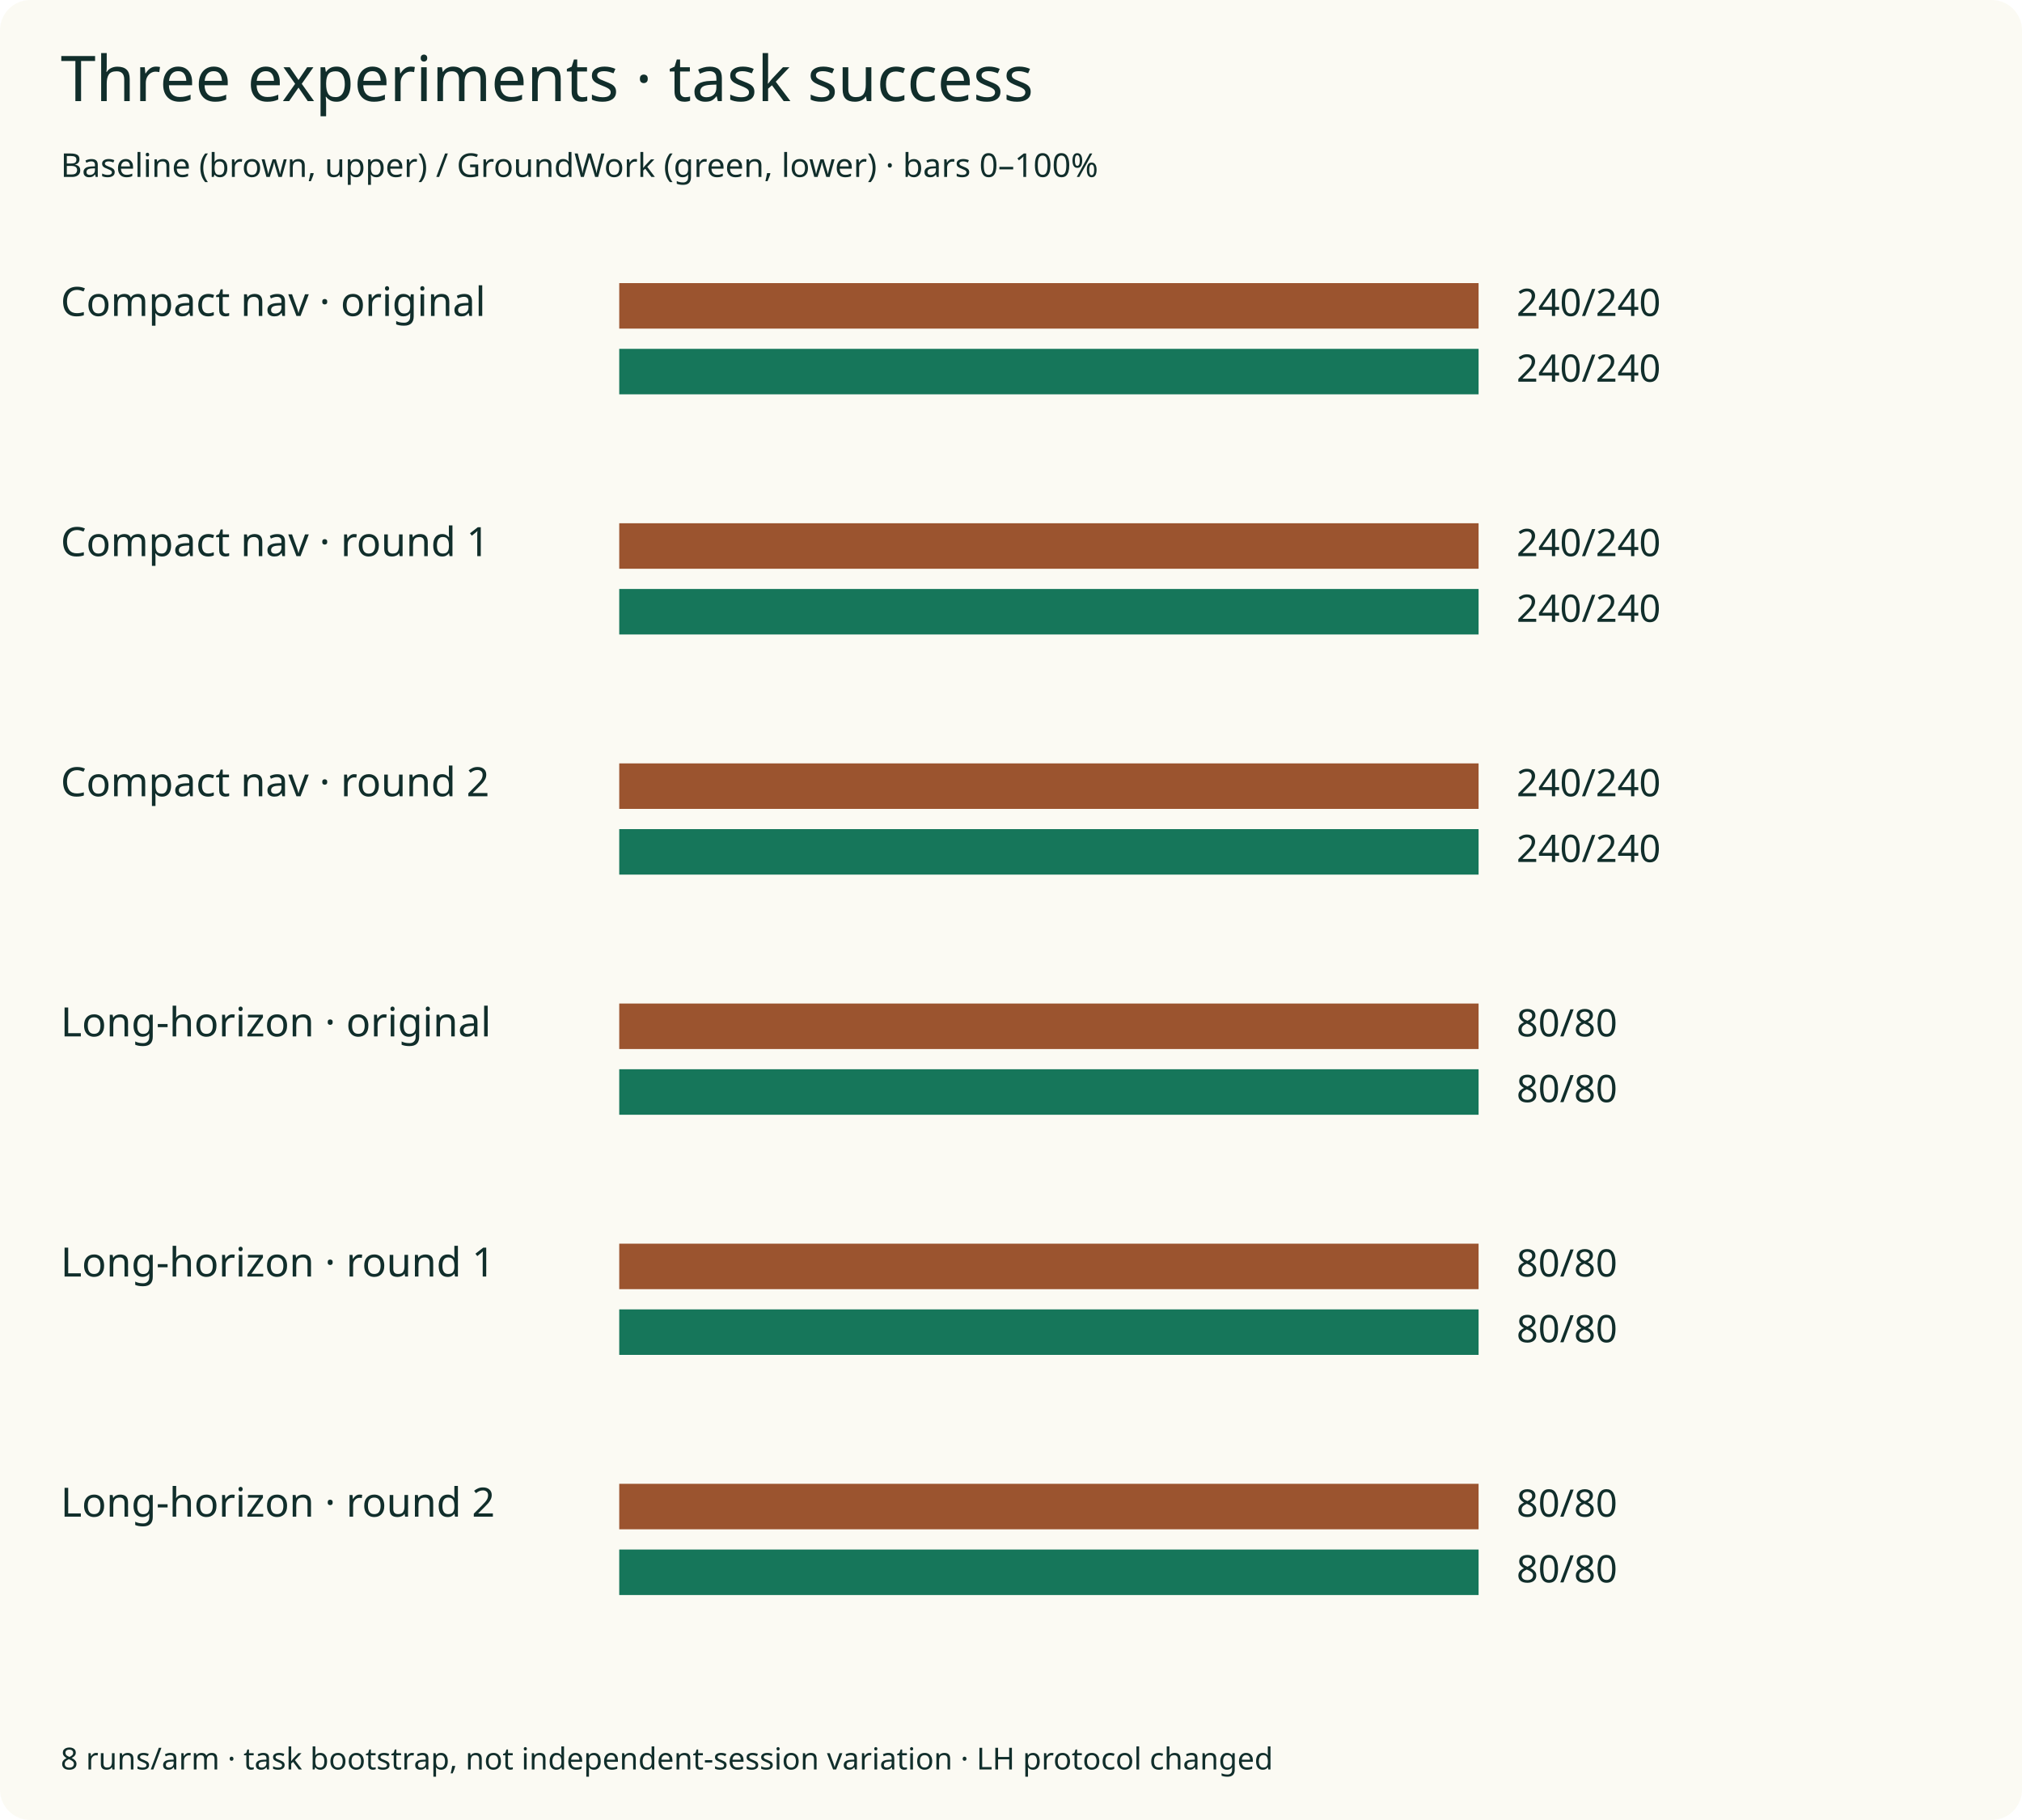
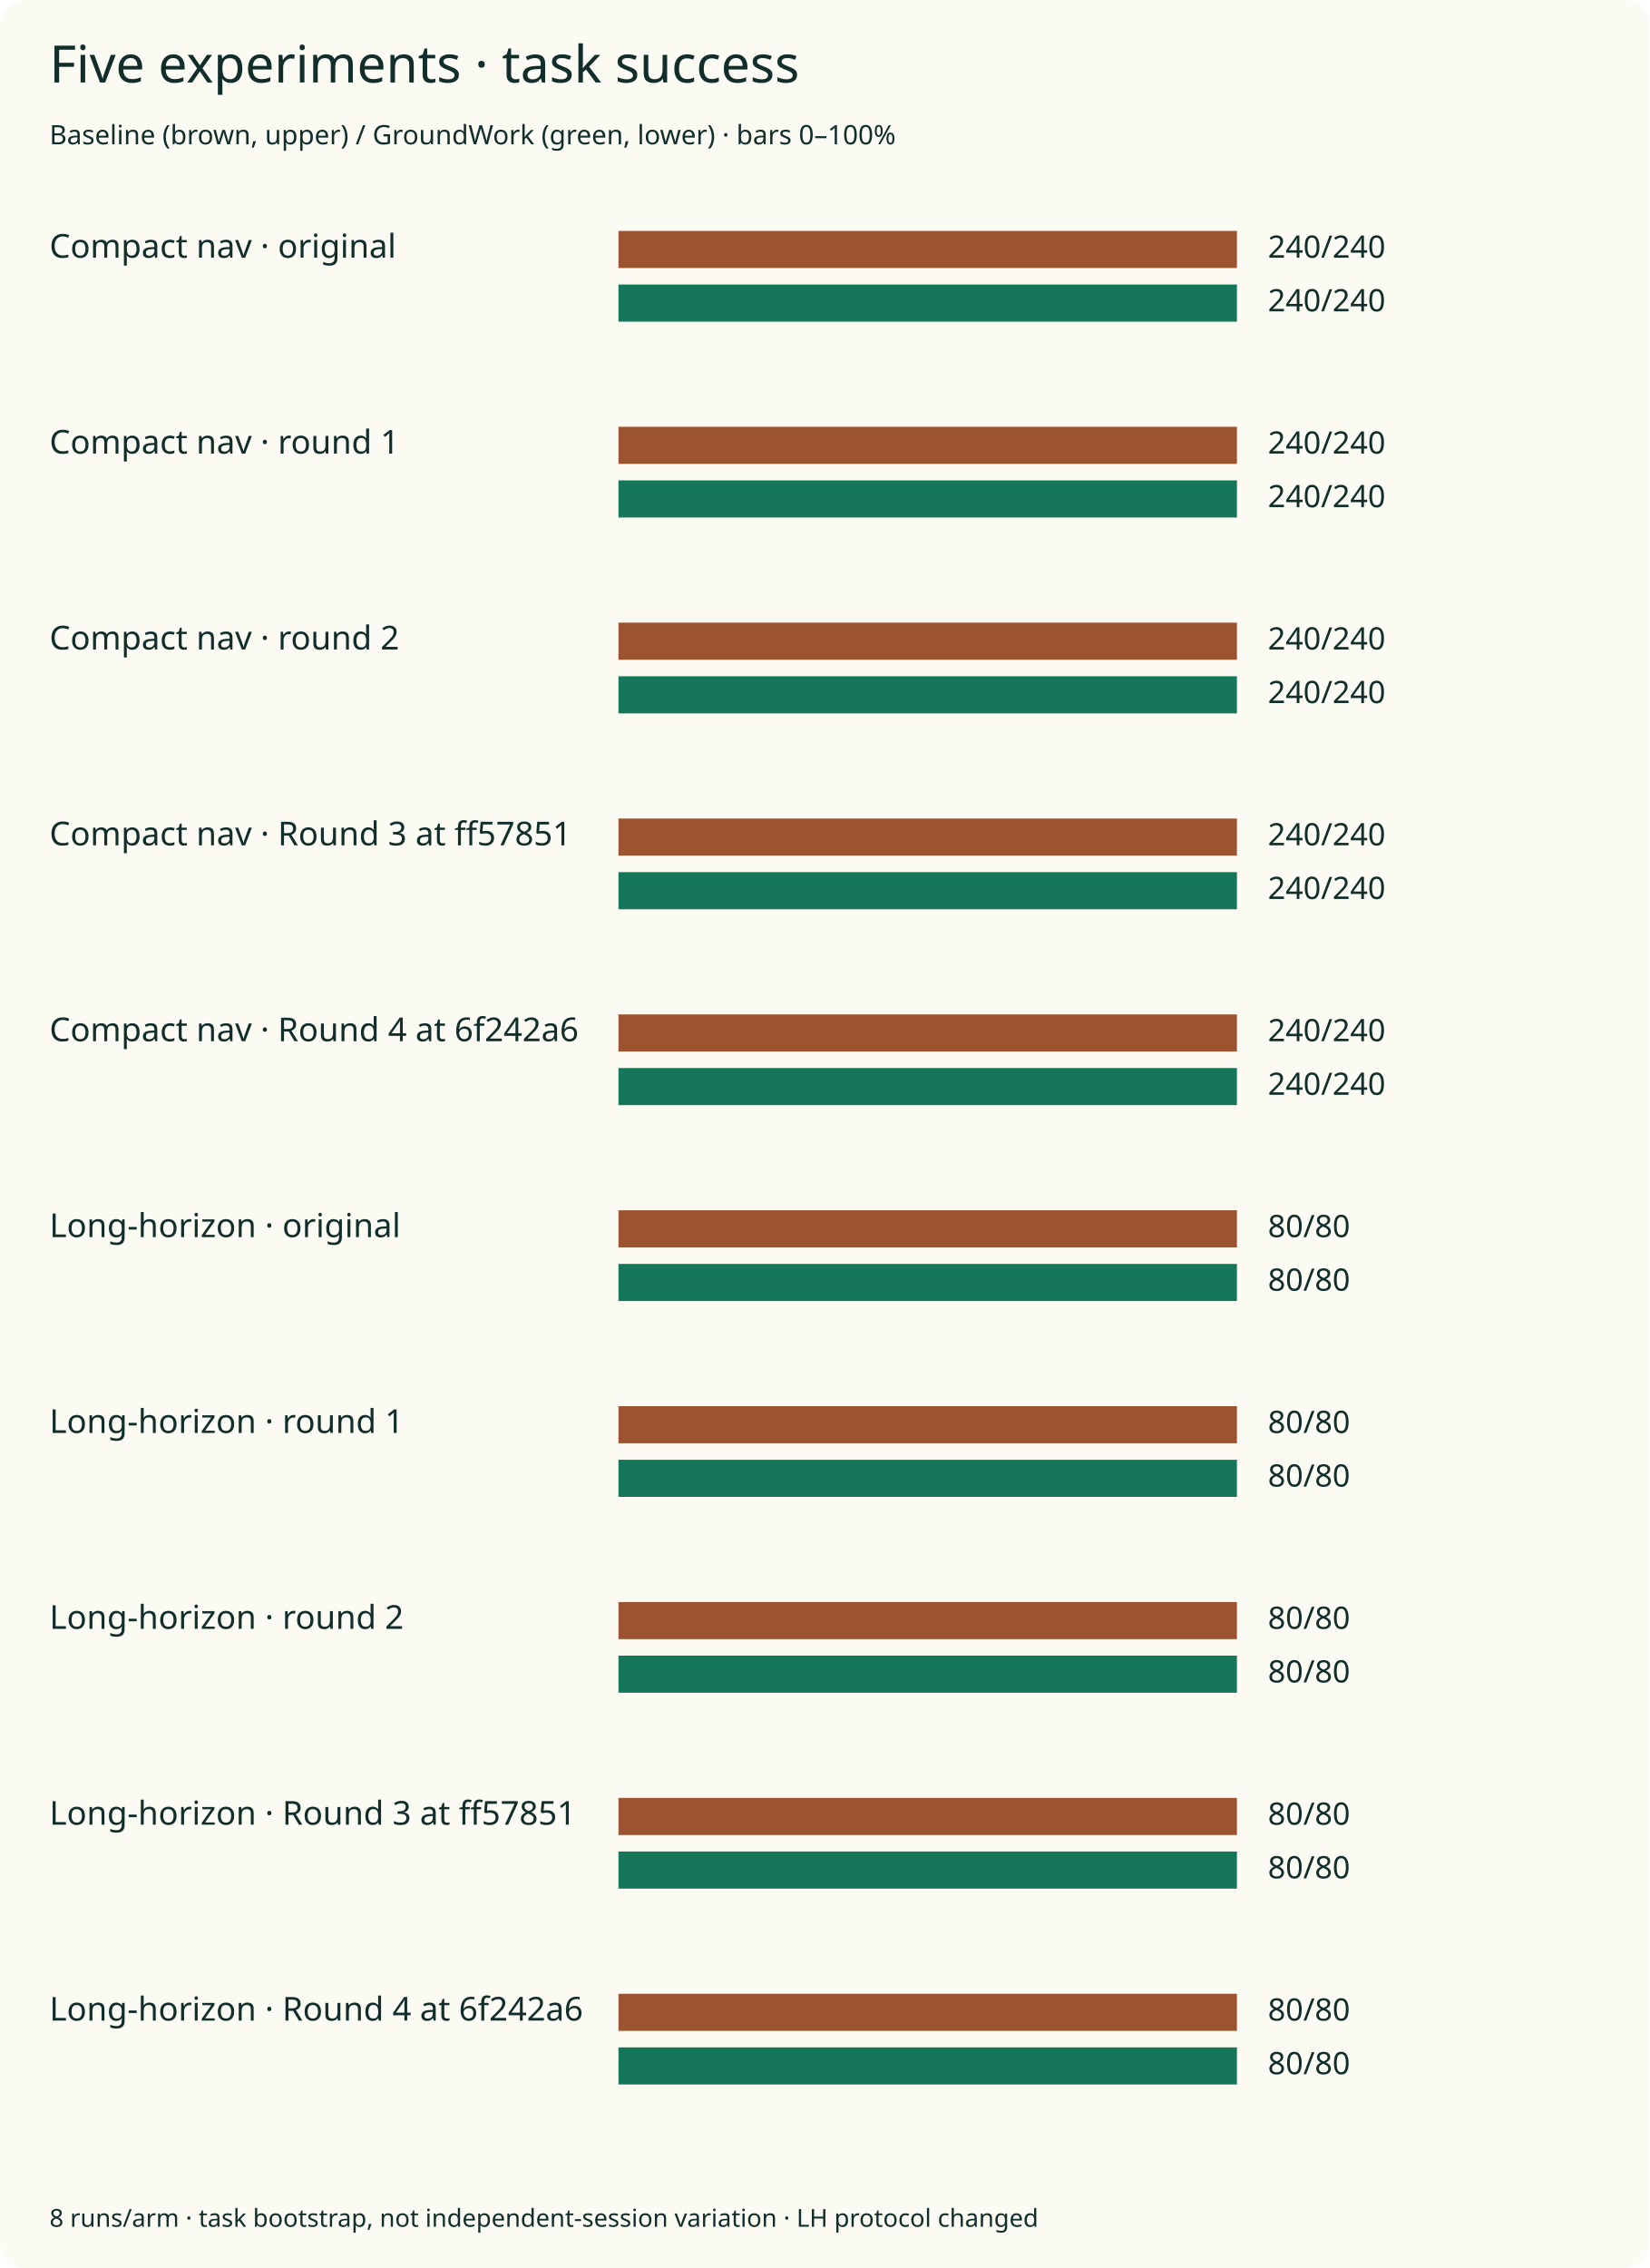
- <svg xmlns="http://www.w3.org/2000/svg" width="800" height="720" viewBox="0 0 800 720" role="img" aria-labelledby="title desc">
-   <rect width="800" height="720" rx="12" fill="#fbfaf3" />
+ <svg xmlns="http://www.w3.org/2000/svg" width="800" height="1100" viewBox="0 0 800 1100" role="img" aria-labelledby="title desc">
+   <rect width="800" height="1100" rx="12" fill="#fbfaf3" />
  <g font-family="system-ui,sans-serif" fill="#112e2b">
-     <text x="24" y="40" font-size="25">Three experiments · task success</text>
+     <text x="24" y="40" font-size="25">Five experiments · task success</text>
    <text x="24" y="70" font-size="13">Baseline (brown, upper) / GroundWork (green, lower) · bars 0–100%</text>
    <text x="24" y="125" font-size="16">Compact nav · original</text>
-     <rect x="245" y="112" width="340" height="18" fill="#9b542f" />
-     <text x="600" y="125" font-size="15">240/240</text>
-     <rect x="245" y="138" width="340" height="18" fill="#16765a" />
-     <text x="600" y="151" font-size="15">240/240</text>
+     <rect x="300" y="112" width="300" height="18" fill="#9b542f" />
+     <text x="615" y="125" font-size="15">240/240</text>
+     <rect x="300" y="138" width="300" height="18" fill="#16765a" />
+     <text x="615" y="151" font-size="15">240/240</text>
    <text x="24" y="220" font-size="16">Compact nav · round 1</text>
-     <rect x="245" y="207" width="340" height="18" fill="#9b542f" />
-     <text x="600" y="220" font-size="15">240/240</text>
-     <rect x="245" y="233" width="340" height="18" fill="#16765a" />
-     <text x="600" y="246" font-size="15">240/240</text>
+     <rect x="300" y="207" width="300" height="18" fill="#9b542f" />
+     <text x="615" y="220" font-size="15">240/240</text>
+     <rect x="300" y="233" width="300" height="18" fill="#16765a" />
+     <text x="615" y="246" font-size="15">240/240</text>
    <text x="24" y="315" font-size="16">Compact nav · round 2</text>
-     <rect x="245" y="302" width="340" height="18" fill="#9b542f" />
-     <text x="600" y="315" font-size="15">240/240</text>
-     <rect x="245" y="328" width="340" height="18" fill="#16765a" />
-     <text x="600" y="341" font-size="15">240/240</text>
-     <text x="24" y="410" font-size="16">Long-horizon · original</text>
-     <rect x="245" y="397" width="340" height="18" fill="#9b542f" />
-     <text x="600" y="410" font-size="15">80/80</text>
-     <rect x="245" y="423" width="340" height="18" fill="#16765a" />
-     <text x="600" y="436" font-size="15">80/80</text>
-     <text x="24" y="505" font-size="16">Long-horizon · round 1</text>
-     <rect x="245" y="492" width="340" height="18" fill="#9b542f" />
-     <text x="600" y="505" font-size="15">80/80</text>
-     <rect x="245" y="518" width="340" height="18" fill="#16765a" />
-     <text x="600" y="531" font-size="15">80/80</text>
-     <text x="24" y="600" font-size="16">Long-horizon · round 2</text>
-     <rect x="245" y="587" width="340" height="18" fill="#9b542f" />
-     <text x="600" y="600" font-size="15">80/80</text>
-     <rect x="245" y="613" width="340" height="18" fill="#16765a" />
-     <text x="600" y="626" font-size="15">80/80</text>
-     <text x="24" y="700" font-size="12">8 runs/arm · task bootstrap, not independent-session variation · LH protocol changed</text>
+     <rect x="300" y="302" width="300" height="18" fill="#9b542f" />
+     <text x="615" y="315" font-size="15">240/240</text>
+     <rect x="300" y="328" width="300" height="18" fill="#16765a" />
+     <text x="615" y="341" font-size="15">240/240</text>
+     <text x="24" y="410" font-size="16">Compact nav · Round 3 at ff57851</text>
+     <rect x="300" y="397" width="300" height="18" fill="#9b542f" />
+     <text x="615" y="410" font-size="15">240/240</text>
+     <rect x="300" y="423" width="300" height="18" fill="#16765a" />
+     <text x="615" y="436" font-size="15">240/240</text>
+     <text x="24" y="505" font-size="16">Compact nav · Round 4 at 6f242a6</text>
+     <rect x="300" y="492" width="300" height="18" fill="#9b542f" />
+     <text x="615" y="505" font-size="15">240/240</text>
+     <rect x="300" y="518" width="300" height="18" fill="#16765a" />
+     <text x="615" y="531" font-size="15">240/240</text>
+     <text x="24" y="600" font-size="16">Long-horizon · original</text>
+     <rect x="300" y="587" width="300" height="18" fill="#9b542f" />
+     <text x="615" y="600" font-size="15">80/80</text>
+     <rect x="300" y="613" width="300" height="18" fill="#16765a" />
+     <text x="615" y="626" font-size="15">80/80</text>
+     <text x="24" y="695" font-size="16">Long-horizon · round 1</text>
+     <rect x="300" y="682" width="300" height="18" fill="#9b542f" />
+     <text x="615" y="695" font-size="15">80/80</text>
+     <rect x="300" y="708" width="300" height="18" fill="#16765a" />
+     <text x="615" y="721" font-size="15">80/80</text>
+     <text x="24" y="790" font-size="16">Long-horizon · round 2</text>
+     <rect x="300" y="777" width="300" height="18" fill="#9b542f" />
+     <text x="615" y="790" font-size="15">80/80</text>
+     <rect x="300" y="803" width="300" height="18" fill="#16765a" />
+     <text x="615" y="816" font-size="15">80/80</text>
+     <text x="24" y="885" font-size="16">Long-horizon · Round 3 at ff57851</text>
+     <rect x="300" y="872" width="300" height="18" fill="#9b542f" />
+     <text x="615" y="885" font-size="15">80/80</text>
+     <rect x="300" y="898" width="300" height="18" fill="#16765a" />
+     <text x="615" y="911" font-size="15">80/80</text>
+     <text x="24" y="980" font-size="16">Long-horizon · Round 4 at 6f242a6</text>
+     <rect x="300" y="967" width="300" height="18" fill="#9b542f" />
+     <text x="615" y="980" font-size="15">80/80</text>
+     <rect x="300" y="993" width="300" height="18" fill="#16765a" />
+     <text x="615" y="1006" font-size="15">80/80</text>
+     <text x="24" y="1080" font-size="12">8 runs/arm · task bootstrap, not independent-session variation · LH protocol changed</text>
  </g>
</svg>
